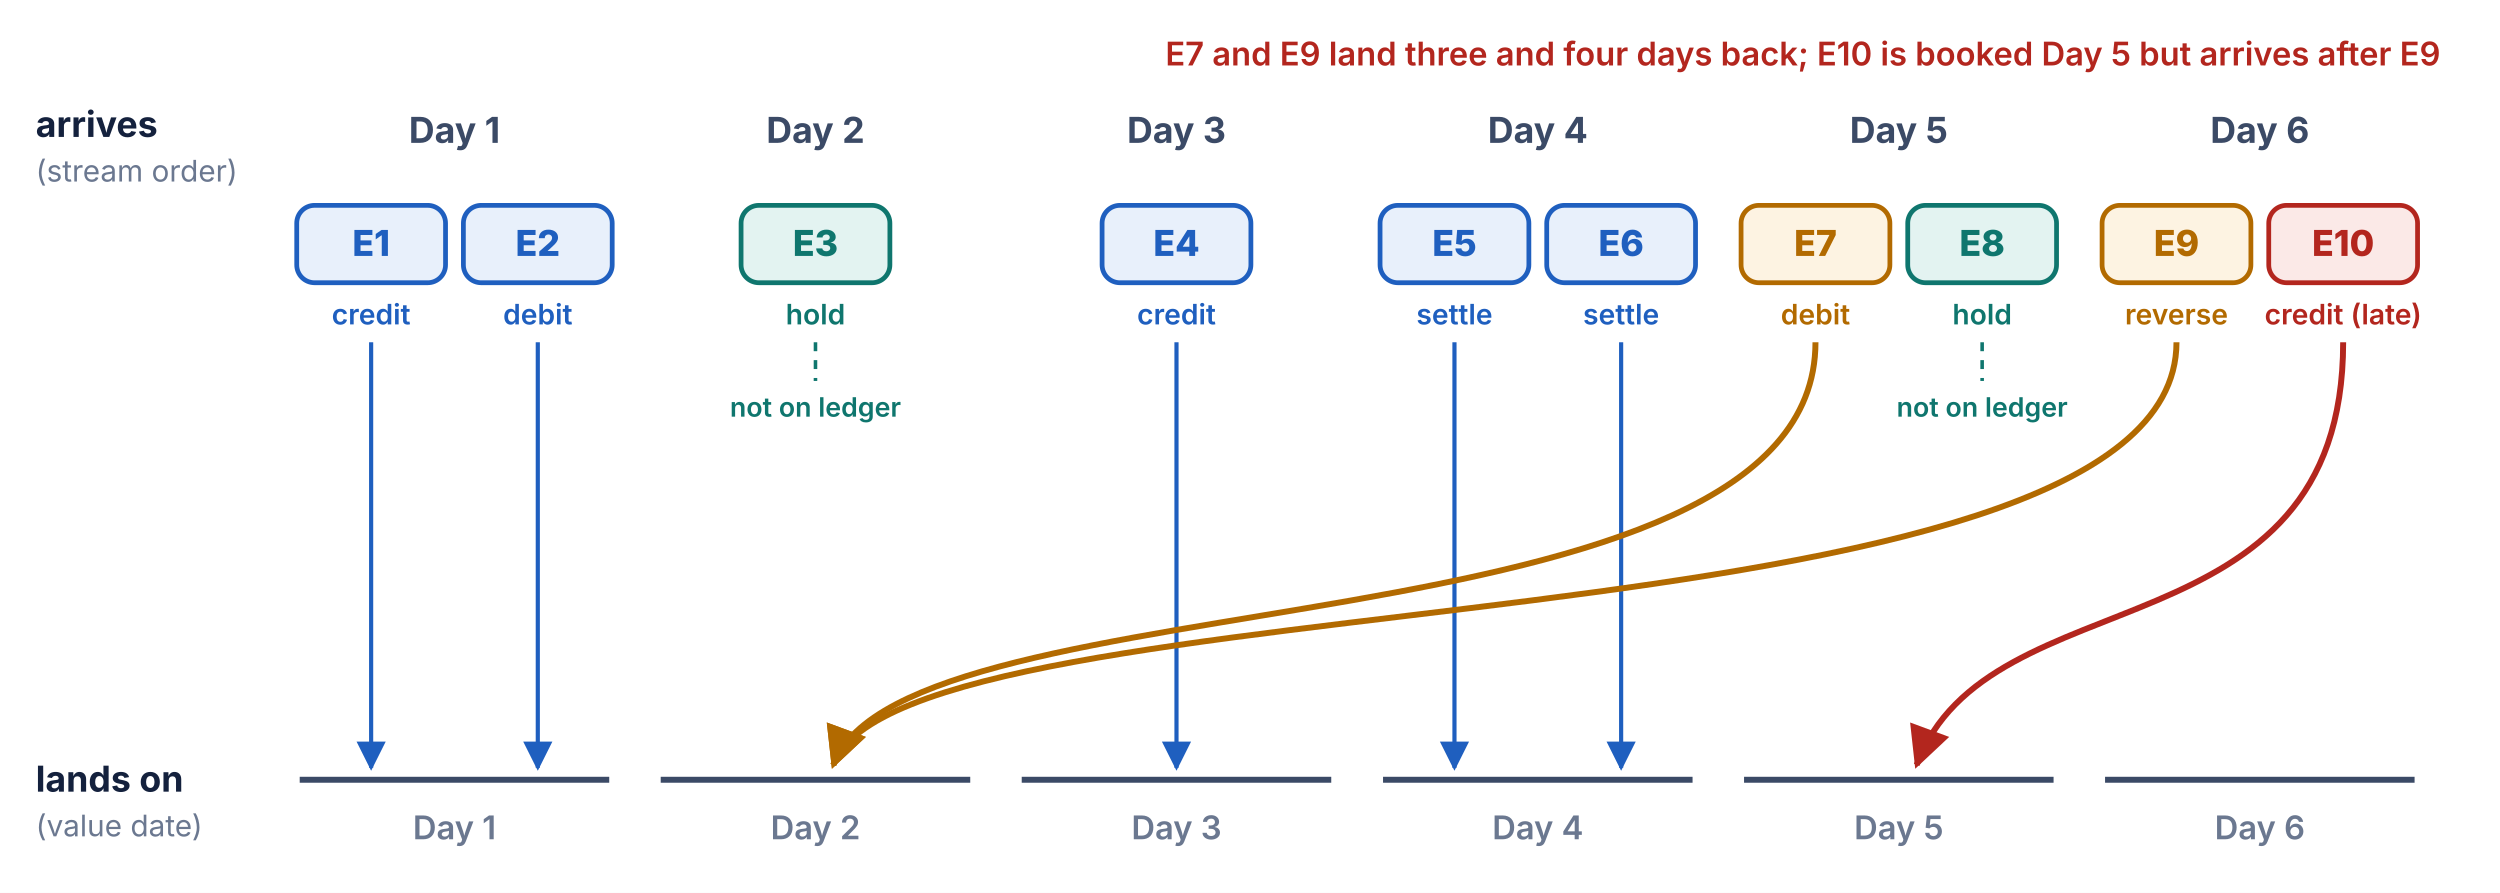
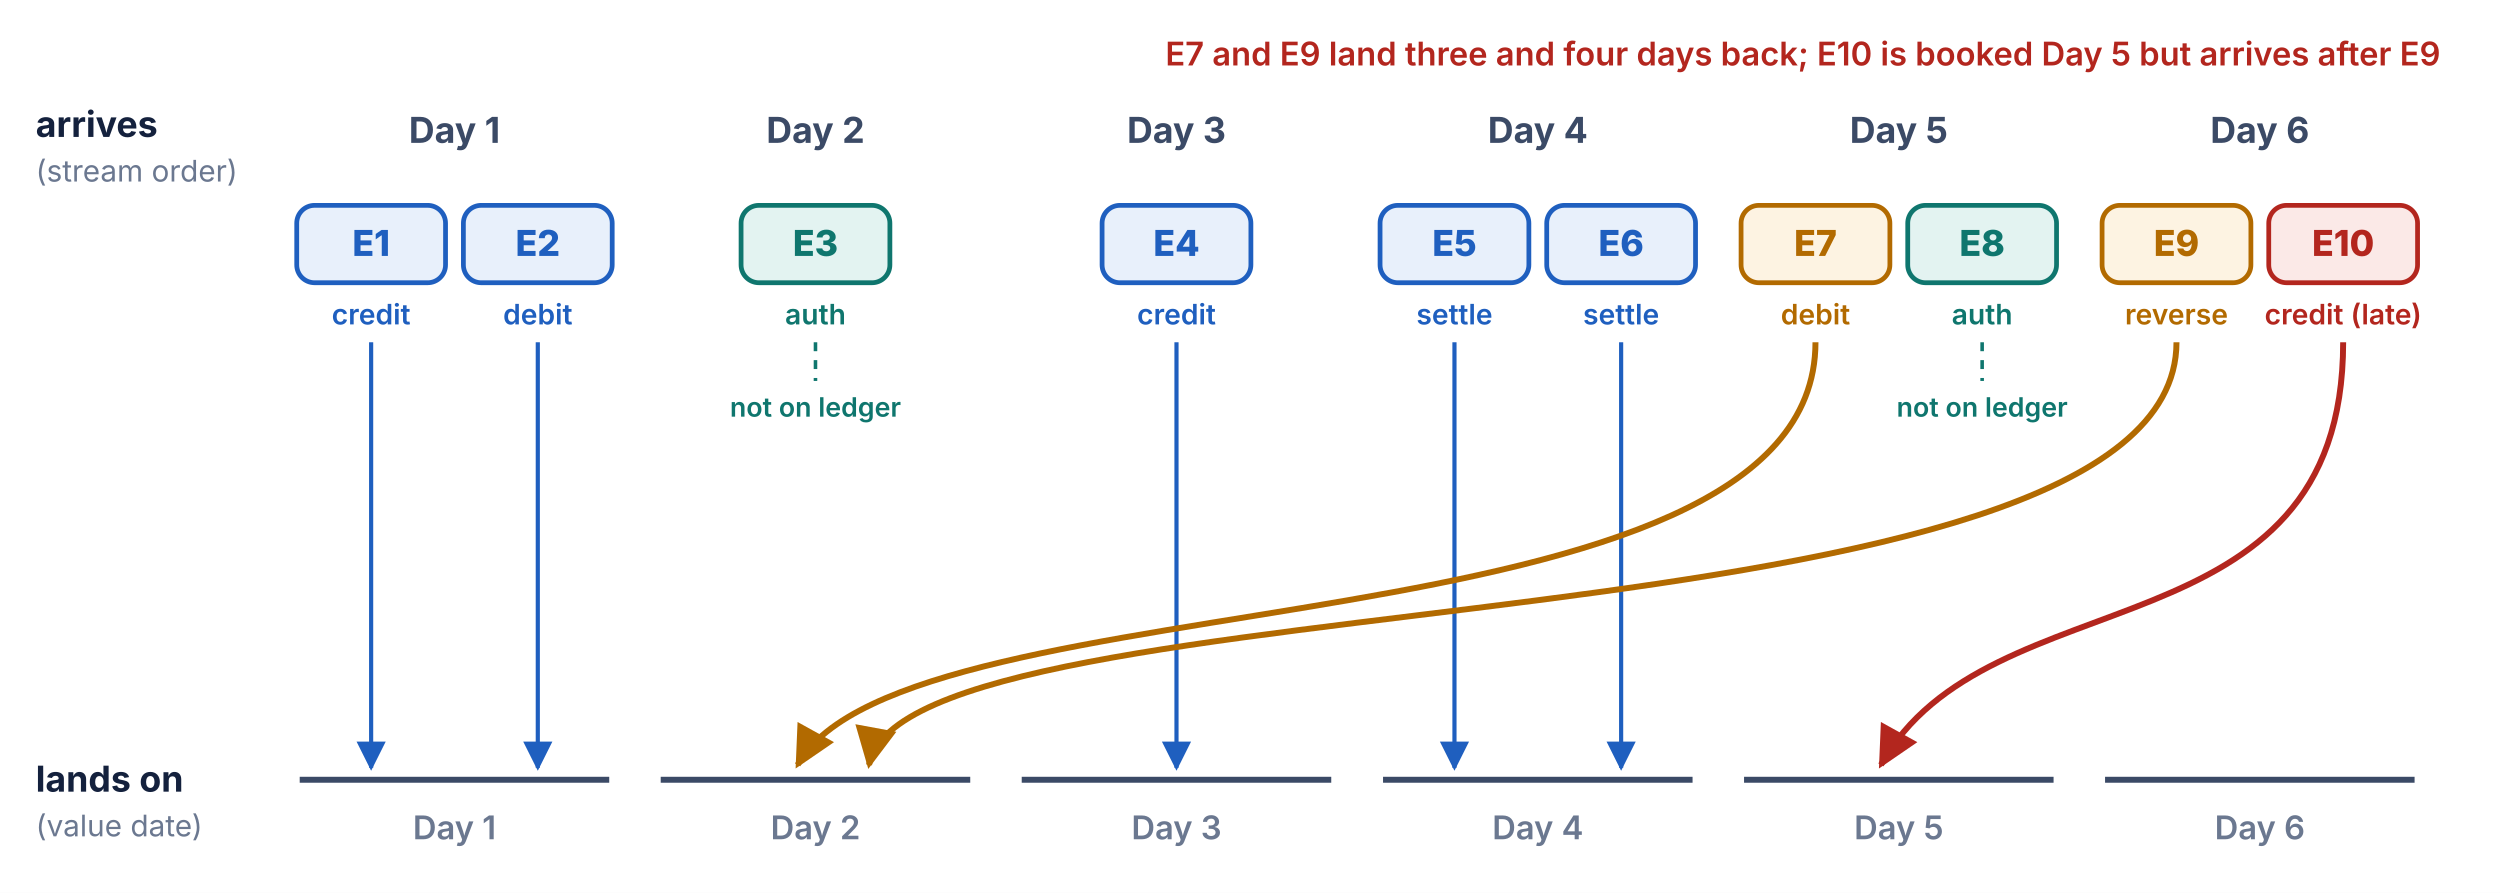
<svg xmlns="http://www.w3.org/2000/svg" viewBox="0 0 840 300" role="img" aria-label="When each event arrives and which day it lands on" font-family="Inter, Helvetica, Arial, sans-serif">
  <defs>
    <marker id="a3b4a66" viewBox="0 0 10 10" refX="9" refY="5" markerWidth="7" markerHeight="7" orient="auto-start-reverse">
      <path d="M0 0L10 5L0 10z" fill="#3b4a66" />
    </marker>
    <marker id="a1f5fbf" viewBox="0 0 10 10" refX="9" refY="5" markerWidth="7" markerHeight="7" orient="auto-start-reverse">
      <path d="M0 0L10 5L0 10z" fill="#1f5fbf" />
    </marker>
    <marker id="ab3261e" viewBox="0 0 10 10" refX="9" refY="5" markerWidth="7" markerHeight="7" orient="auto-start-reverse">
      <path d="M0 0L10 5L0 10z" fill="#b3261e" />
    </marker>
    <marker id="a2f7d4f" viewBox="0 0 10 10" refX="9" refY="5" markerWidth="7" markerHeight="7" orient="auto-start-reverse">
      <path d="M0 0L10 5L0 10z" fill="#2f7d4f" />
    </marker>
    <marker id="ab26a00" viewBox="0 0 10 10" refX="9" refY="5" markerWidth="7" markerHeight="7" orient="auto-start-reverse">
      <path d="M0 0L10 5L0 10z" fill="#b26a00" />
    </marker>
    <marker id="a8a94a6" viewBox="0 0 10 10" refX="9" refY="5" markerWidth="7" markerHeight="7" orient="auto-start-reverse">
      <path d="M0 0L10 5L0 10z" fill="#8a94a6" />
    </marker>
  </defs>
  <rect width="840" height="300" fill="#ffffff" />
  <text x="12.0" y="46.0" font-size="12" fill="#14213d" font-weight="700" text-anchor="start">arrives</text>
  <text x="12.0" y="61.0" font-size="10" fill="#6b7890" font-weight="400" text-anchor="start">(stream order)</text>
  <text x="12.0" y="266.0" font-size="12" fill="#14213d" font-weight="700" text-anchor="start">lands on</text>
  <text x="12.0" y="281.0" font-size="10" fill="#6b7890" font-weight="400" text-anchor="start">(value date)</text>
  <text x="152.7" y="48.0" font-size="12" fill="#3b4a66" font-weight="700" text-anchor="middle">Day 1</text>
  <line x1="100.7" y1="262.0" x2="204.7" y2="262.0" stroke="#3b4a66" stroke-width="2" />
  <text x="152.7" y="282.0" font-size="11" fill="#6b7890" font-weight="600" text-anchor="middle">Day 1</text>
  <text x="274.0" y="48.0" font-size="12" fill="#3b4a66" font-weight="700" text-anchor="middle">Day 2</text>
  <line x1="222.0" y1="262.0" x2="326.0" y2="262.0" stroke="#3b4a66" stroke-width="2" />
  <text x="274.0" y="282.0" font-size="11" fill="#6b7890" font-weight="600" text-anchor="middle">Day 2</text>
  <text x="395.3" y="48.0" font-size="12" fill="#3b4a66" font-weight="700" text-anchor="middle">Day 3</text>
  <line x1="343.3" y1="262.0" x2="447.3" y2="262.0" stroke="#3b4a66" stroke-width="2" />
  <text x="395.3" y="282.0" font-size="11" fill="#6b7890" font-weight="600" text-anchor="middle">Day 3</text>
  <text x="516.7" y="48.0" font-size="12" fill="#3b4a66" font-weight="700" text-anchor="middle">Day 4</text>
  <line x1="464.7" y1="262.0" x2="568.7" y2="262.0" stroke="#3b4a66" stroke-width="2" />
  <text x="516.7" y="282.0" font-size="11" fill="#6b7890" font-weight="600" text-anchor="middle">Day 4</text>
  <text x="638.0" y="48.0" font-size="12" fill="#3b4a66" font-weight="700" text-anchor="middle">Day 5</text>
  <line x1="586.0" y1="262.0" x2="690.0" y2="262.0" stroke="#3b4a66" stroke-width="2" />
  <text x="638.0" y="282.0" font-size="11" fill="#6b7890" font-weight="600" text-anchor="middle">Day 5</text>
  <text x="759.3" y="48.0" font-size="12" fill="#3b4a66" font-weight="700" text-anchor="middle">Day 6</text>
  <line x1="707.3" y1="262.0" x2="811.3" y2="262.0" stroke="#3b4a66" stroke-width="2" />
  <text x="759.3" y="282.0" font-size="11" fill="#6b7890" font-weight="600" text-anchor="middle">Day 6</text>
  <rect x="99.7" y="69.0" width="50.0" height="26.0" rx="6" fill="#e8f0fb" stroke="#1f5fbf" stroke-width="1.6" />
  <text x="124.7" y="86.0" font-size="12" fill="#1f5fbf" font-weight="800" text-anchor="middle">E1</text>
  <text x="124.7" y="109.0" font-size="9.5" fill="#1f5fbf" font-weight="600" text-anchor="middle">credit</text>
  <line x1="124.7" y1="115.0" x2="124.7" y2="258.0" stroke="#1f5fbf" stroke-width="1.4" marker-end="url(#a1f5fbf)" />
  <rect x="155.7" y="69.0" width="50.0" height="26.0" rx="6" fill="#e8f0fb" stroke="#1f5fbf" stroke-width="1.6" />
  <text x="180.7" y="86.0" font-size="12" fill="#1f5fbf" font-weight="800" text-anchor="middle">E2</text>
  <text x="180.7" y="109.0" font-size="9.5" fill="#1f5fbf" font-weight="600" text-anchor="middle">debit</text>
  <line x1="180.7" y1="115.0" x2="180.7" y2="258.0" stroke="#1f5fbf" stroke-width="1.4" marker-end="url(#a1f5fbf)" />
  <rect x="249.0" y="69.0" width="50.0" height="26.0" rx="6" fill="#e3f3f1" stroke="#0f766e" stroke-width="1.6" />
  <text x="274.0" y="86.0" font-size="12" fill="#0f766e" font-weight="800" text-anchor="middle">E3</text>
-   <text x="274.0" y="109.0" font-size="9.5" fill="#0f766e" font-weight="600" text-anchor="middle">hold</text>
+   <text x="274.0" y="109.0" font-size="9.5" fill="#0f766e" font-weight="600" text-anchor="middle">auth</text>
  <line x1="274.0" y1="115.0" x2="274.0" y2="128.0" stroke="#0f766e" stroke-width="1.2" stroke-dasharray="3 3" />
  <text x="274.0" y="140.0" font-size="9" fill="#0f766e" font-weight="600" text-anchor="middle">not on ledger</text>
  <rect x="370.3" y="69.0" width="50.0" height="26.0" rx="6" fill="#e8f0fb" stroke="#1f5fbf" stroke-width="1.6" />
  <text x="395.3" y="86.0" font-size="12" fill="#1f5fbf" font-weight="800" text-anchor="middle">E4</text>
  <text x="395.3" y="109.0" font-size="9.5" fill="#1f5fbf" font-weight="600" text-anchor="middle">credit</text>
  <line x1="395.3" y1="115.0" x2="395.3" y2="258.0" stroke="#1f5fbf" stroke-width="1.4" marker-end="url(#a1f5fbf)" />
  <rect x="463.7" y="69.0" width="50.0" height="26.0" rx="6" fill="#e8f0fb" stroke="#1f5fbf" stroke-width="1.6" />
  <text x="488.7" y="86.0" font-size="12" fill="#1f5fbf" font-weight="800" text-anchor="middle">E5</text>
  <text x="488.7" y="109.0" font-size="9.5" fill="#1f5fbf" font-weight="600" text-anchor="middle">settle</text>
  <line x1="488.7" y1="115.0" x2="488.7" y2="258.0" stroke="#1f5fbf" stroke-width="1.4" marker-end="url(#a1f5fbf)" />
  <rect x="519.7" y="69.0" width="50.0" height="26.0" rx="6" fill="#e8f0fb" stroke="#1f5fbf" stroke-width="1.6" />
  <text x="544.7" y="86.0" font-size="12" fill="#1f5fbf" font-weight="800" text-anchor="middle">E6</text>
  <text x="544.7" y="109.0" font-size="9.5" fill="#1f5fbf" font-weight="600" text-anchor="middle">settle</text>
  <line x1="544.7" y1="115.0" x2="544.7" y2="258.0" stroke="#1f5fbf" stroke-width="1.4" marker-end="url(#a1f5fbf)" />
  <rect x="585.0" y="69.0" width="50.0" height="26.0" rx="6" fill="#fdf3e2" stroke="#b26a00" stroke-width="1.6" />
  <text x="610.0" y="86.0" font-size="12" fill="#b26a00" font-weight="800" text-anchor="middle">E7</text>
  <text x="610.0" y="109.0" font-size="9.5" fill="#b26a00" font-weight="600" text-anchor="middle">debit</text>
-   <path d="M610.0 115.0 C 610.0 222, 304.0 192, 280.0 257" stroke="#b26a00" stroke-width="2" fill="none" marker-end="url(#ab26a00)" />
+   <path d="M610.0 115.0 C 610.0 222, 304.0 192, 268.0 257" stroke="#b26a00" stroke-width="2" fill="none" marker-end="url(#ab26a00)" />
  <rect x="641.0" y="69.0" width="50.0" height="26.0" rx="6" fill="#e3f3f1" stroke="#0f766e" stroke-width="1.6" />
  <text x="666.0" y="86.0" font-size="12" fill="#0f766e" font-weight="800" text-anchor="middle">E8</text>
-   <text x="666.0" y="109.0" font-size="9.5" fill="#0f766e" font-weight="600" text-anchor="middle">hold</text>
+   <text x="666.0" y="109.0" font-size="9.5" fill="#0f766e" font-weight="600" text-anchor="middle">auth</text>
  <line x1="666.0" y1="115.0" x2="666.0" y2="128.0" stroke="#0f766e" stroke-width="1.2" stroke-dasharray="3 3" />
  <text x="666.0" y="140.0" font-size="9" fill="#0f766e" font-weight="600" text-anchor="middle">not on ledger</text>
  <rect x="706.3" y="69.0" width="50.0" height="26.0" rx="6" fill="#fdf3e2" stroke="#b26a00" stroke-width="1.6" />
  <text x="731.3" y="86.0" font-size="12" fill="#b26a00" font-weight="800" text-anchor="middle">E9</text>
  <text x="731.3" y="109.0" font-size="9.5" fill="#b26a00" font-weight="600" text-anchor="middle">reverse</text>
-   <path d="M731.3 115.0 C 731.3 222, 304.0 192, 280.0 257" stroke="#b26a00" stroke-width="2" fill="none" marker-end="url(#ab26a00)" />
+   <path d="M731.3 115.0 C 731.3 222, 304.0 192, 292.0 257" stroke="#b26a00" stroke-width="2" fill="none" marker-end="url(#ab26a00)" />
  <rect x="762.3" y="69.0" width="50.0" height="26.0" rx="6" fill="#fbe9e7" stroke="#b3261e" stroke-width="1.6" />
  <text x="787.3" y="86.0" font-size="12" fill="#b3261e" font-weight="800" text-anchor="middle">E10</text>
  <text x="787.3" y="109.0" font-size="9.5" fill="#b3261e" font-weight="600" text-anchor="middle">credit (late)</text>
-   <path d="M787.3 115.0 C 787.3 222, 668.0 192, 644.0 257" stroke="#b3261e" stroke-width="2" fill="none" marker-end="url(#ab3261e)" />
+   <path d="M787.3 115.0 C 787.3 222, 668.0 192, 632.0 257" stroke="#b3261e" stroke-width="2" fill="none" marker-end="url(#ab3261e)" />
  <text x="820.0" y="22.0" font-size="11" fill="#b3261e" font-weight="600" text-anchor="end">E7 and E9 land three and four days back; E10 is booked Day 5 but arrives after E9</text>
</svg>
